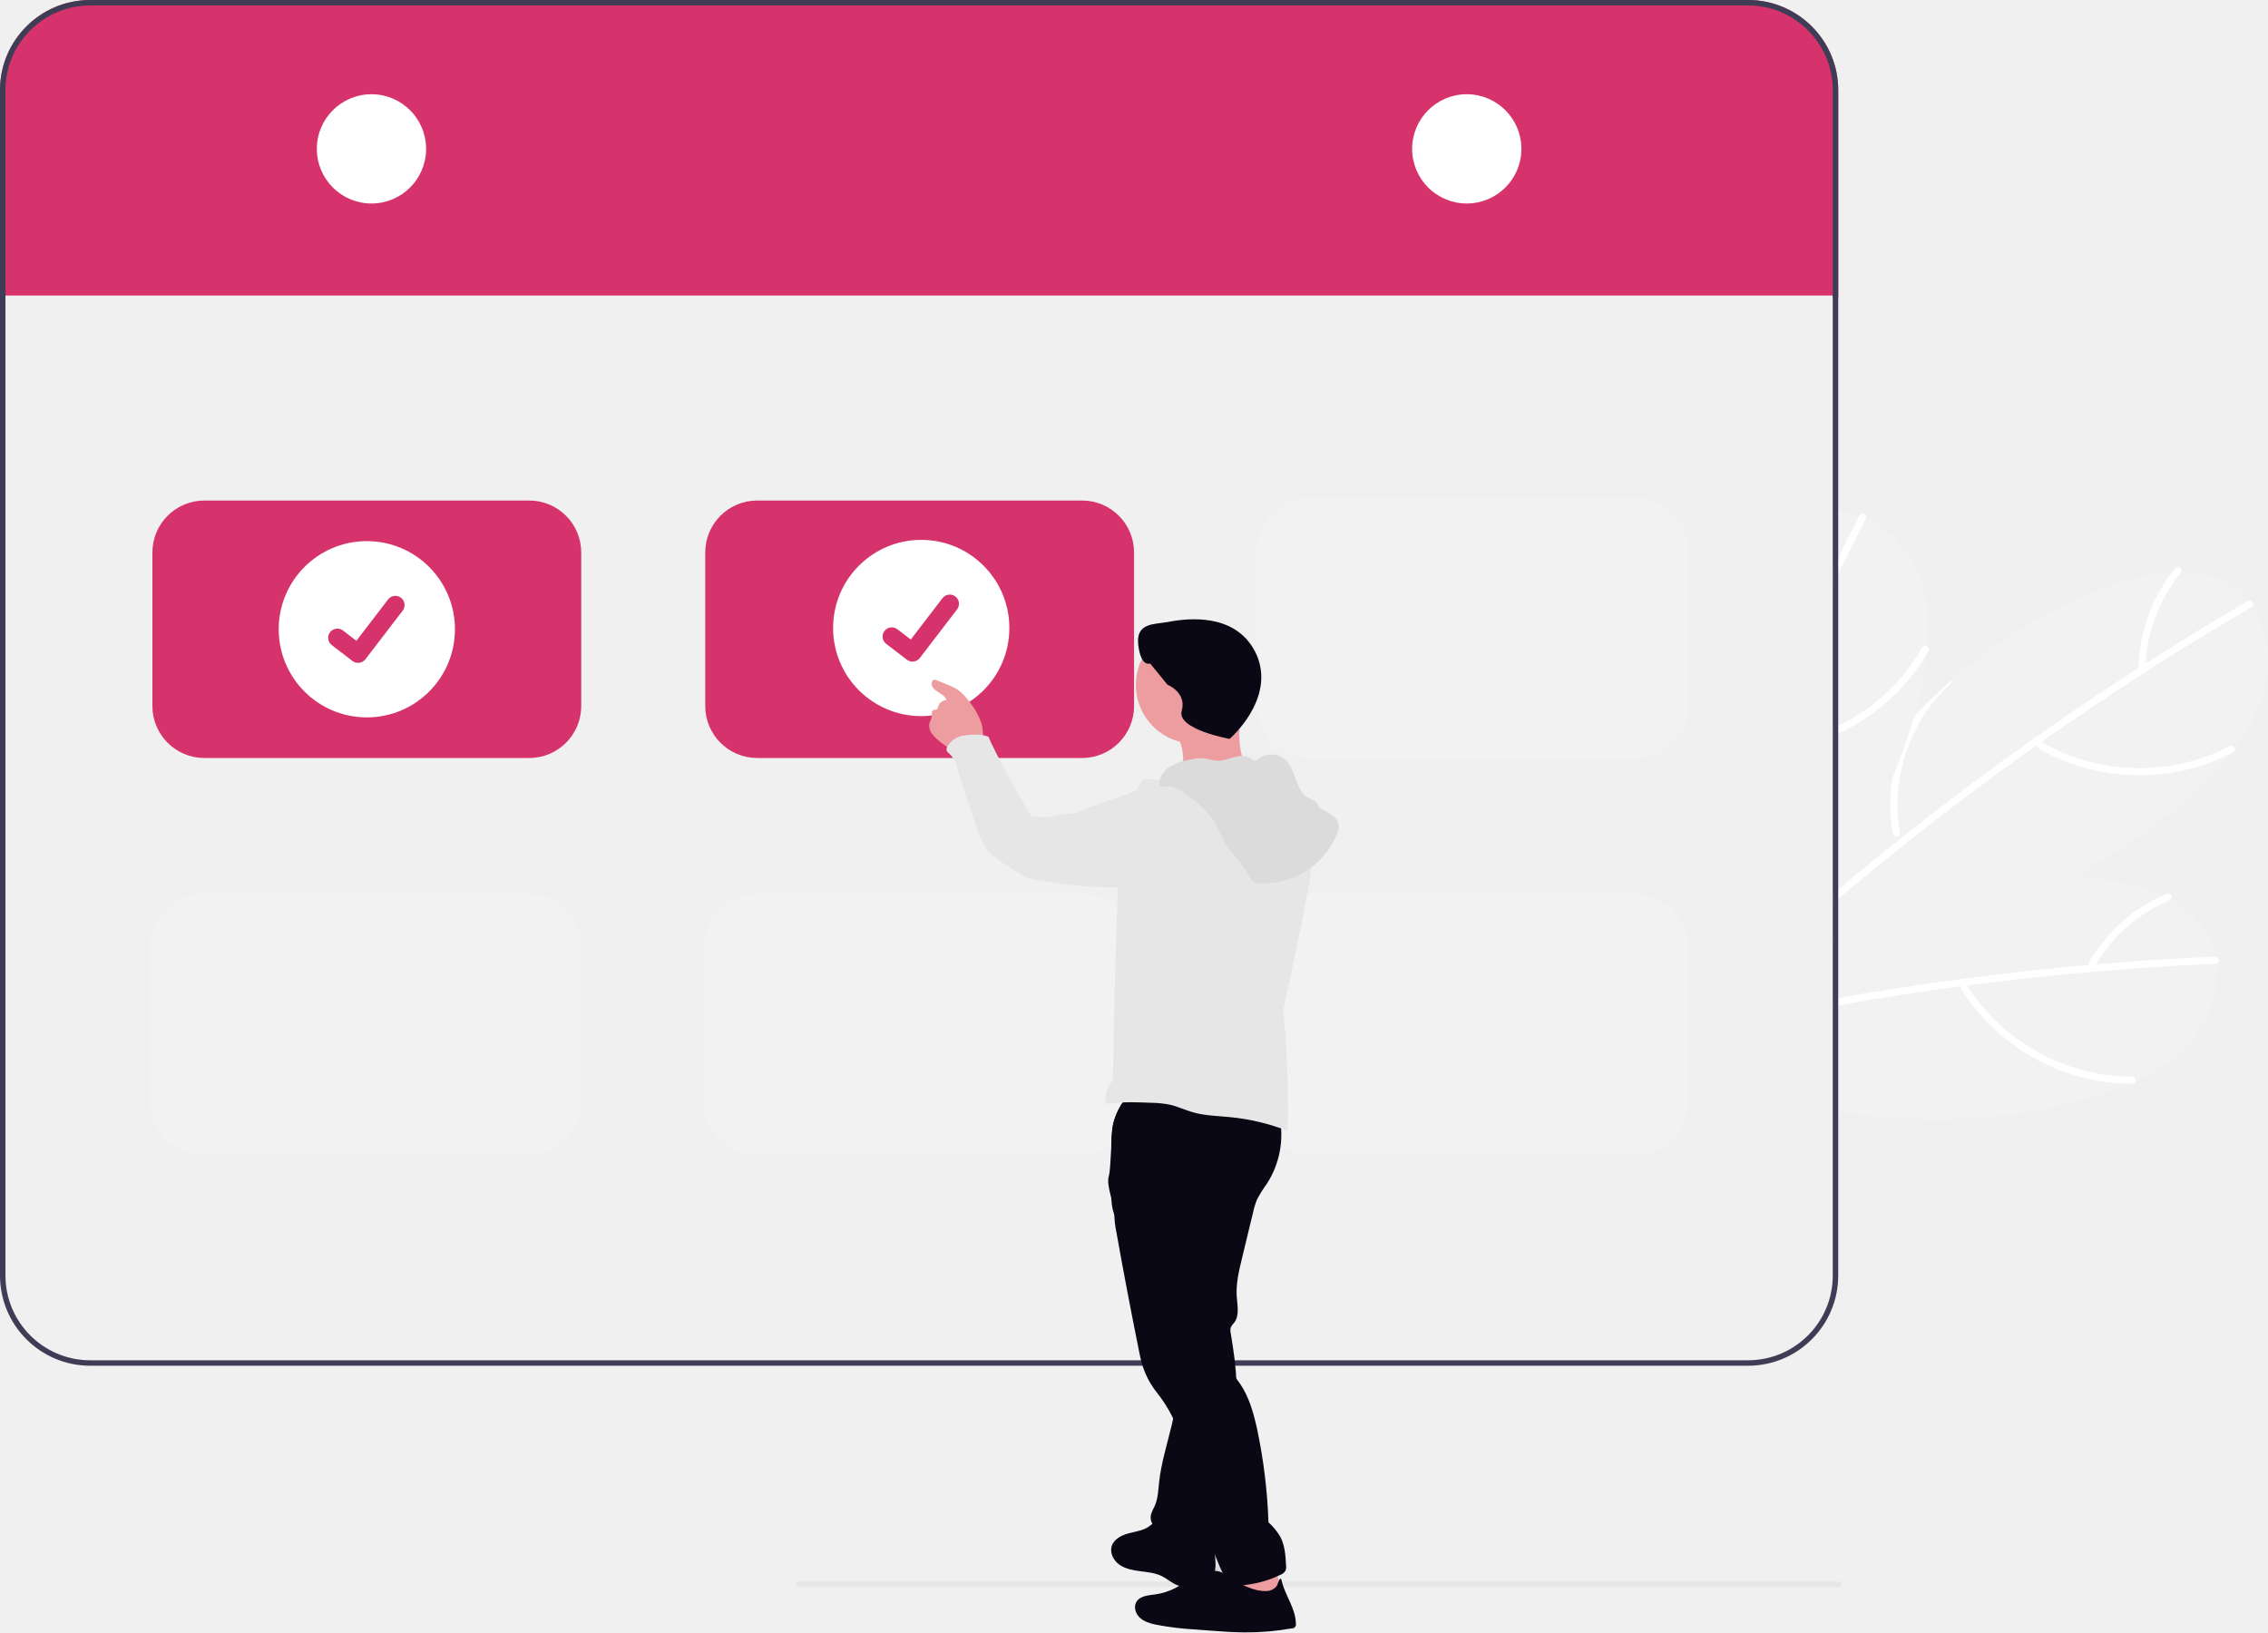
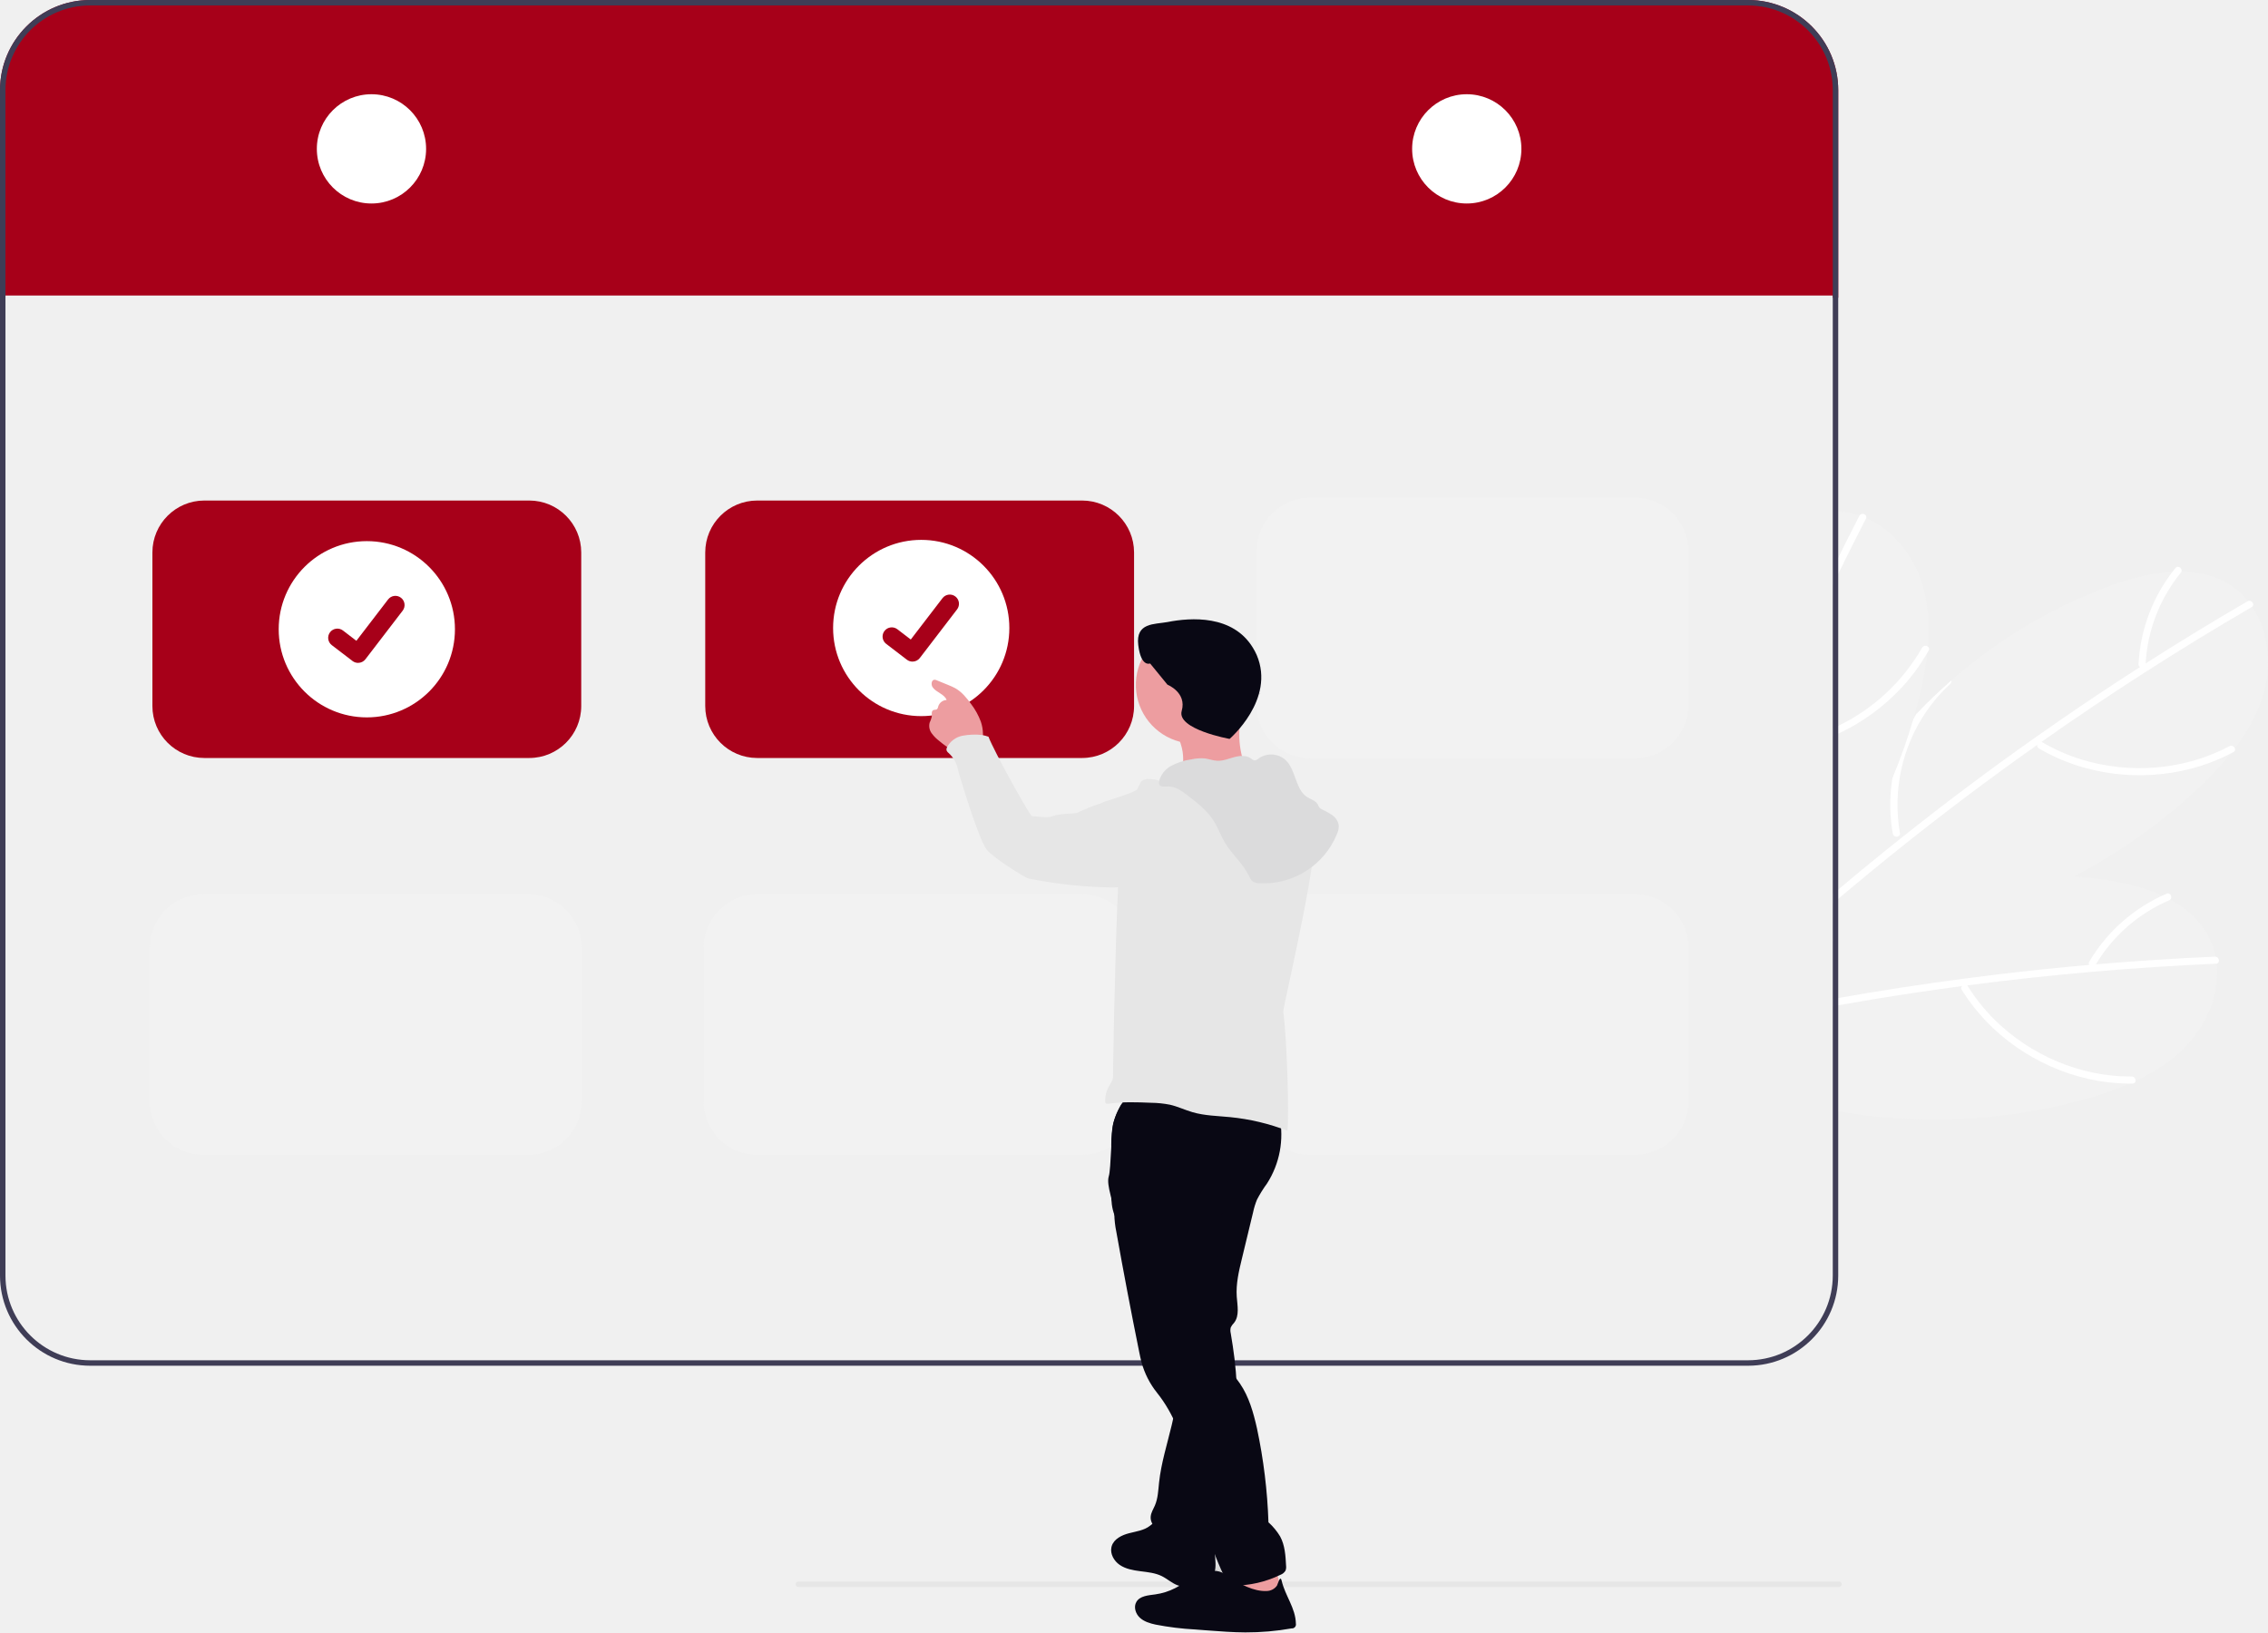
<svg xmlns="http://www.w3.org/2000/svg" width="960.001" height="690.941" viewBox="0 0 960.001 690.941" role="img" artist="Katerina Limpitsouni" source="https://undraw.co/">
  <defs>
    <linearGradient id="a-205" x1="-145.593" y1="1" x2="-145.593" gradientUnits="objectBoundingBox">
      <stop offset="0" stop-color="gray" stop-opacity="0.251" />
      <stop offset="0.535" stop-color="gray" stop-opacity="0.122" />
      <stop offset="1" stop-color="gray" stop-opacity="0.102" />
    </linearGradient>
  </defs>
  <g transform="translate(-480 -195)">
    <g transform="translate(1255.777 411.489)">
      <path d="M994.932,546.427c-6.231,6.808-13.959,11.876-22.345,15.811h-.01c-.789.374-1.578.738-2.377,1.082h-.01l-.01.01-.01-.01h-.01a.01.01,0,0,1-.01.01h-.01l-.01-.01c-.01.01-.01.01-.02,0l-.01.01-.01-.01h-.01c-.01.01-.01.01-.02,0h-.01a141.386,141.386,0,0,1-17.257,6.17,239.386,239.386,0,0,1-106.325,5.554l-2.023-.364V492.632c.668-.283,1.346-.566,2.023-.84q6.631-2.746,13.424-5.048,9.772-3.338,19.816-5.725a214.62,214.62,0,0,1,66.8-5.4q6.115.455,12.2,1.315c8.487,1.184,17.389,3.247,25.218,6.828h.01c1.143.536,2.266,1.093,3.379,1.689,6.959,3.773,12.826,8.963,16.407,16.074a30.922,30.922,0,0,1,2.752,8.082v.02c.2.971.344,1.952.455,2.923C1008.2,524.526,1003.236,537.343,994.932,546.427Z" transform="translate(-844.441 -321.168)" fill="#f2f2f2" />
      <path d="M1006.929,512.154a1.392,1.392,0,0,1-.3.04q-25.992,1.138-51.914,3.379h-.03c-.071.01-.131.01-.2.02q-26.614,2.306-53.118,5.776c-.748.1-1.487.2-2.226.293q-18.329,2.443-36.588,5.422-8.057,1.32-16.084,2.751c-.678.121-1.345.233-2.023.364v-3.065c.678-.131,1.355-.243,2.023-.364q26.736-4.734,53.653-8.265,6.767-.91,13.555-1.72,19.6-2.367,39.269-4.087l2.873-.243q25.173-2.14,50.416-3.247a.954.954,0,0,1,.243.02C1008.092,509.372,1008.436,511.8,1006.929,512.154Z" transform="translate(-844.441 -320.772)" fill="#fff" />
      <path d="M970.322,559.809c-21.587.159-42.853-8.995-58.122-24.145a78.719,78.719,0,0,1-11.313-14.233c-1.029-1.65-3.437.17-2.417,1.806,11.858,19.018,31.611,32.565,53.389,37.547A81.746,81.746,0,0,0,970.71,562.8C972.645,562.787,972.244,559.8,970.322,559.809Z" transform="translate(-843.82 -320.639)" fill="#fff" />
      <path d="M879.7,480.95a1.712,1.712,0,0,1-1.264,1.143,65.975,65.975,0,0,0-14.242,5.564,69.195,69.195,0,0,0-17.733,13.4c-.273.273-.536.546-.789.829-.425.445-.83.9-1.234,1.366v-4.41c.648-.688,1.325-1.366,2.023-2.013a72.747,72.747,0,0,1,13.423-10.156Q869.66,483.337,879.7,480.95Z" transform="translate(-844.441 -321.1)" fill="#fff" />
      <path d="M984.476,482.873a70.206,70.206,0,0,0-32.8,28.916,1.517,1.517,0,0,0,.8,1.976,1.545,1.545,0,0,0,1.976-.8,66.812,66.812,0,0,1,31.152-27.3c1.786-.763.655-3.56-1.134-2.8Z" transform="translate(-843.202 -321.079)" fill="#fff" />
      <path d="M1027.109,398.517c-2.347,8.922-6.848,17-12.442,24.379l-.01.01c-.516.688-1.052,1.386-1.608,2.053v.01a140.887,140.887,0,0,1-12.554,13.545,236.13,236.13,0,0,1-53.987,38.571c-31.024,16.205-65.7,25.785-100.043,26.331-.263.01-.526.01-.789.01-.415.01-.83.01-1.234.01V457.461c.657-1.254,1.335-2.509,2.023-3.753a222.064,222.064,0,0,1,32.4-44.327c.3-.334.617-.668.93-.991q7.1-7.5,14.89-14.273a213.258,213.258,0,0,1,68.068-40.311c8.062-2.893,16.9-5.21,25.5-5.665,1.264-.071,2.519-.1,3.783-.091,7.921.111,15.517,1.983,22,6.616a31.356,31.356,0,0,1,6.191,5.877c.627.779,1.2,1.578,1.76,2.4v.01C1028.688,372.965,1030.245,386.611,1027.109,398.517Z" transform="translate(-844.441 -322.636)" fill="#f2f2f2" />
      <path d="M1021.991,362.8v.01a1.466,1.466,0,0,1-.243.172q-22.457,13.064-44.347,27.08c-.02.01-.03.02-.051.03a1.71,1.71,0,0,1-.182.111q-22.5,14.415-44.367,29.8c-.607.425-1.224.86-1.841,1.295q-15.1,10.667-29.882,21.789-27.92,21.03-54.615,43.619c-.678.567-1.345,1.143-2.023,1.72V484.49c.668-.577,1.346-1.153,2.023-1.72q10.227-8.634,20.636-17.025c2.074-1.669,4.157-3.338,6.241-4.987q27.768-22.108,56.779-42.567h.01q5.706-4.021,11.431-7.971,16.266-11.2,32.9-21.86c.8-.516,1.608-1.032,2.417-1.548q21.289-13.6,43.133-26.3a1.506,1.506,0,0,1,.223-.111C1021.748,359.794,1023.174,361.8,1021.991,362.8Z" transform="translate(-844.441 -322.495)" fill="#fff" />
      <path d="M1011.34,421.156c-19.043,10.168-42.128,11.941-62.687,5.617a78.727,78.727,0,0,1-16.63-7.349c-1.678-.984-2.965,1.747-1.3,2.722,19.335,11.333,43.121,14.155,64.72,8.45a81.746,81.746,0,0,0,17.631-6.971c1.708-.912-.037-3.375-1.733-2.469Z" transform="translate(-843.453 -321.813)" fill="#fff" />
      <path d="M869.575,458.463a69.341,69.341,0,0,1-.964-16.053,73.158,73.158,0,0,1,10.905-34.546q7.109-7.493,14.894-14.275a1.724,1.724,0,0,1-.593,1.6,66.2,66.2,0,0,0-10.026,11.539,69.921,69.921,0,0,0-11.21,51.481,1.226,1.226,0,0,1-.317,1.156,1.643,1.643,0,0,1-2.688-.906Z" transform="translate(-844.164 -322.11)" fill="#fff" />
      <path d="M987.988,346.619a70.2,70.2,0,0,0-15.611,40.842A1.517,1.517,0,0,0,974,388.838a1.545,1.545,0,0,0,1.378-1.628,66.812,66.812,0,0,1,14.908-38.643C991.517,347.062,989.217,345.111,987.988,346.619Z" transform="translate(-842.963 -322.659)" fill="#fff" />
      <path d="M884.712,380.124v.01c-.07.87-.152,1.73-.243,2.59v.02a142.92,142.92,0,0,1-3.287,18.168c-.708,2.934-1.477,5.847-2.316,8.76-.1.374-.213.749-.324,1.113v.01a232.174,232.174,0,0,1-8.841,24.935,241.68,241.68,0,0,1-23.236,42.708c-.657.981-1.335,1.962-2.023,2.934V322.96c.678-.04,1.346-.04,2.023-.02q.485,0,.971.03a30.671,30.671,0,0,1,8.376,1.629c.951.314,1.871.668,2.782,1.062,11.036,4.835,19.705,15.5,23.468,27.221C884.884,361.663,885.45,370.9,884.712,380.124Z" transform="translate(-844.441 -322.927)" fill="#f2f2f2" />
      <path d="M858.593,325.649a1.087,1.087,0,0,1-.112.283q-6.145,11.942-12.017,24c-.678,1.386-1.355,2.782-2.023,4.168v-6.879q1-2.064,2.023-4.127,4.537-9.2,9.226-18.309a1.31,1.31,0,0,1,.122-.2C856.742,323.252,859.048,324.163,858.593,325.649Z" transform="translate(-844.441 -322.915)" fill="#fff" />
      <path d="M885.035,381.1c-.182.324-.364.647-.567.971a80.739,80.739,0,0,1-10.54,14.4,86.908,86.908,0,0,1-27.464,20c-.668.324-1.345.627-2.023.91V414.1c.678-.3,1.355-.617,2.023-.941a81.8,81.8,0,0,0,35.779-33.2,1.664,1.664,0,0,1,2.468-.475,1.166,1.166,0,0,1,.323,1.619Z" transform="translate(-844.441 -322.277)" fill="#fff" />
    </g>
-     <path d="M951.53,205.653V293.52h-2.312v-.936H175.754v.936h-2.312V205.653A38.19,38.19,0,0,1,211.594,167.5H913.377a38.19,38.19,0,0,1,38.153,38.153Z" transform="translate(306.559 27.5)" fill="#d6336c" />
+     <path d="M951.53,205.653V293.52h-2.312v-.936H175.754v.936h-2.312V205.653A38.19,38.19,0,0,1,211.594,167.5H913.377a38.19,38.19,0,0,1,38.153,38.153Z" transform="translate(306.559 27.5)" fill="#a70019" />
    <path d="M913.377,167.5H211.594a38.19,38.19,0,0,0-38.153,38.153V707.422a38.19,38.19,0,0,0,38.153,38.153H913.377a38.191,38.191,0,0,0,38.153-38.153V205.653A38.19,38.19,0,0,0,913.377,167.5Zm35.841,539.922a35.886,35.886,0,0,1-35.841,35.841H211.594a35.886,35.886,0,0,1-35.841-35.841V205.653a35.886,35.886,0,0,1,35.841-35.841H913.377a35.886,35.886,0,0,1,35.841,35.841Z" transform="translate(306.559 27.5)" fill="#3f3d56" />
    <circle cx="23.123" cy="23.123" r="23.123" transform="translate(614.113 234.887)" fill="#fff" />
    <circle cx="23.123" cy="23.123" r="23.123" transform="translate(1077.73 234.887)" fill="#fff" />
-     <path d="M388.773,459.72H251.218a22,22,0,0,1-21.98-21.98V372.727a22,22,0,0,1,21.98-21.98H388.773a22,22,0,0,1,21.98,21.98V437.74a22.005,22.005,0,0,1-21.98,21.98Z" transform="translate(315.271 56.114)" fill="#d6336c" />
-     <path d="M591.171,459.72H453.617a22,22,0,0,1-21.98-21.98V372.727a22,22,0,0,1,21.98-21.98H591.171a22,22,0,0,1,21.98,21.98V437.74a22.005,22.005,0,0,1-21.98,21.98Z" transform="translate(346.877 56.114)" fill="#d6336c" />
+     <path d="M388.773,459.72H251.218a22,22,0,0,1-21.98-21.98V372.727a22,22,0,0,1,21.98-21.98H388.773a22,22,0,0,1,21.98,21.98V437.74a22.005,22.005,0,0,1-21.98,21.98Z" transform="translate(315.271 56.114)" fill="#a70019" />
+     <path d="M591.171,459.72H453.617a22,22,0,0,1-21.98-21.98V372.727a22,22,0,0,1,21.98-21.98H591.171a22,22,0,0,1,21.98,21.98V437.74a22.005,22.005,0,0,1-21.98,21.98Z" transform="translate(346.877 56.114)" fill="#a70019" />
    <path d="M591.261,605.191H453.707a22.672,22.672,0,0,1-22.646-22.646V517.531a22.672,22.672,0,0,1,22.646-22.646H591.261a22.672,22.672,0,0,1,22.646,22.646v65.014A22.672,22.672,0,0,1,591.261,605.191Z" transform="translate(346.785 78.621)" fill="#f2f2f2" />
    <path d="M388.473,605.191H250.918a22.672,22.672,0,0,1-22.646-22.646V517.531a22.672,22.672,0,0,1,22.646-22.646H388.473a22.672,22.672,0,0,1,22.646,22.646v65.014a22.672,22.672,0,0,1-22.646,22.646Z" transform="translate(315.121 78.621)" fill="#f2f2f2" />
    <path d="M793.66,605.191H656.105a22.672,22.672,0,0,1-22.646-22.646V517.531a22.672,22.672,0,0,1,22.646-22.646H793.66a22.672,22.672,0,0,1,22.646,22.646v65.014A22.672,22.672,0,0,1,793.66,605.191Z" transform="translate(378.391 78.621)" fill="#f2f2f2" />
    <path d="M793.66,460.013H656.105a22.672,22.672,0,0,1-22.646-22.646V372.353a22.672,22.672,0,0,1,22.646-22.646H793.66a22.672,22.672,0,0,1,22.646,22.646v65.014A22.672,22.672,0,0,1,793.66,460.013Z" transform="translate(378.391 55.952)" fill="#f2f2f2" />
    <circle cx="37.3" cy="37.3" r="37.3" transform="translate(597.969 424.047)" fill="#fff" />
-     <path d="M306.25,414.013a3.868,3.868,0,0,1-2.328-.773l-.042-.031-8.766-6.711a3.894,3.894,0,0,1,4.737-6.183l5.678,4.354,13.417-17.5a3.894,3.894,0,0,1,5.46-.721l-.083.113.086-.112a3.9,3.9,0,0,1,.721,5.46l-15.782,20.582A3.9,3.9,0,0,1,306.25,414.013Z" transform="translate(325.32 61.563)" fill="#d6336c" />
+     <path d="M306.25,414.013a3.868,3.868,0,0,1-2.328-.773l-.042-.031-8.766-6.711a3.894,3.894,0,0,1,4.737-6.183l5.678,4.354,13.417-17.5a3.894,3.894,0,0,1,5.46-.721l-.083.113.086-.112a3.9,3.9,0,0,1,.721,5.46l-15.782,20.582A3.9,3.9,0,0,1,306.25,414.013Z" transform="translate(325.32 61.563)" fill="#a70019" />
    <circle cx="37.3" cy="37.3" r="37.3" transform="translate(832.637 423.512)" fill="#fff" />
-     <path d="M509.225,413.549a3.868,3.868,0,0,1-2.328-.773l-.042-.031-8.766-6.711a3.894,3.894,0,0,1,4.737-6.183L508.5,404.2l13.417-17.5a3.894,3.894,0,0,1,5.46-.721l-.083.113.086-.112a3.9,3.9,0,0,1,.721,5.46L512.323,412.03a3.9,3.9,0,0,1-3.1,1.52Z" transform="translate(357.014 61.491)" fill="#d6336c" />
+     <path d="M509.225,413.549a3.868,3.868,0,0,1-2.328-.773l-.042-.031-8.766-6.711a3.894,3.894,0,0,1,4.737-6.183L508.5,404.2l13.417-17.5a3.894,3.894,0,0,1,5.46-.721l-.083.113.086-.112a3.9,3.9,0,0,1,.721,5.46L512.323,412.03a3.9,3.9,0,0,1-3.1,1.52Z" transform="translate(357.014 61.491)" fill="#a70019" />
    <path d="M906.378,732.812H465.885a1.156,1.156,0,0,1,0-2.312H906.378a1.156,1.156,0,0,1,0,2.312Z" transform="translate(352.043 133.911)" fill="#e6e6e6" />
    <g transform="translate(-683.91)">
      <path d="M279.454,796.9a.406.406,0,0,1,.085.043c-1.042-2.25-2.013-4.526-2.9-6.838-.1-.271-.2-.551-.306-.823.008.07.008.14.018.219.026.438.061.875.1,1.322.053.691.1,1.392.1,2.093.008.219.008.426.008.648a12.8,12.8,0,0,1-.263,2.539h.035c.219.018.42.026.631.061a8.568,8.568,0,0,1,2.387.682.521.521,0,0,1,.1.053Z" transform="translate(1401.857 63.627)" fill="url(#a-205)" />
      <path d="M18.5,67.489c.193-3.651,1.432-7.193,1.524-10.847a20.828,20.828,0,0,0-1.087-6.956q-.134-.37-.271-.737a24.868,24.868,0,1,1,25.7-8.668c-.095.345-.182.677-.252.987a7.086,7.086,0,0,0-.133.751,36.592,36.592,0,0,0,1.052,13.559c.937,3.421,2.526,6.9,5.51,8.824-5.785-.871-11.557.268-17.345,1.407a68.581,68.581,0,0,1-13.139,1.717C19.542,67.526,19.019,67.515,18.5,67.489Z" transform="translate(1644.709 460.025)" fill="#ed9da0" />
      <path d="M393.158,389.082a15.738,15.738,0,0,0,3.288,3.314c.817.669,1.654,1.353,2.531,1.968a10.853,10.853,0,0,0,5.383,2.19c2.565.171,8.008-1.332,9.6-3.529a6.365,6.365,0,0,0,.917-3.676,16.911,16.911,0,0,0-.884-5.142,28.657,28.657,0,0,0-4.151-7.512c-1.855-2.578-3.921-5.114-6.676-6.676a25.892,25.892,0,0,0-2.839-1.306c-1.674-.682-3.341-1.372-5.015-2.056a2.422,2.422,0,0,0-.91-.241c-1.346.014-1.594,2.069-.83,3.18,1.527,2.237,4.962,2.859,5.926,5.4a3.847,3.847,0,0,0-3.576,2.772,1.96,1.96,0,0,1-.482,1.118c-.442.355-1.132.154-1.634.422-.891.476-.5,1.8-.6,2.805a13.125,13.125,0,0,1-.917,2.524,5.363,5.363,0,0,0,.863,4.446Z" transform="translate(1165.104 116.29)" fill="#ed9da0" />
      <path d="M269.715,808.553c-.828-.828-2.183-.687-3.34-.5a123.916,123.916,0,0,1-18.779,1.519c-.788-3.845,1.5-7.586,2.235-11.437a10.309,10.309,0,0,1,.744-2.892c.886-1.7,2.883-2.477,4.759-2.872,3.384-.713,8.674-1.973,10.564,1.449C268.164,797.923,268.889,803.987,269.715,808.553Z" transform="translate(1436.955 63.346)" fill="#ed9da0" />
      <path d="M283.33,791.776c2.551,1.74,5.718,2.284,8.784,2.678s6.226.69,9.005,2.056c2.4,1.185,4.419,3.127,6.957,3.977a14.491,14.491,0,0,0,7.225.114c2.852-.535,5.892-1.574,7.432-4.038,1.372-2.19,1.226-4.968,1.038-7.546q-.332-4.368-.649-8.751a4.167,4.167,0,0,0-.542-2.115c-2.062-3.006-7.075,1.259-9.762,1.252-4.252-.007-8.818-2.31-11.884-5.129a3.615,3.615,0,0,0-.924-.7c-1.212-.542-2.424.462-3.5,1.339-.12.1-.241.2-.361.295-2.484,1.968-5.818,2.37-8.885,3.167s-6.36,2.4-7.312,5.43a4.617,4.617,0,0,0-.147.582C279.247,787.177,280.94,790.143,283.33,791.776Z" transform="translate(1354.533 65.602)" fill="#090814" />
      <path d="M319.114,576.021a38.331,38.331,0,0,1-5.253,28.282,52.807,52.807,0,0,0-4.27,6.847,31.115,31.115,0,0,0-1.666,5.426l-4.732,19.587c-1.279,5.285-2.564,10.677-2.18,16.1.268,3.781,1.221,8.033-1.108,11.022a8.12,8.12,0,0,0-1.408,1.931,4.889,4.889,0,0,0-.023,2.545c2.394,14.221,4.17,29.088-.155,42.845-3.921,12.469-4.143,26.285-7.476,38.924a8.677,8.677,0,0,1-2.07,4.316,6.785,6.785,0,0,1-3.1,1.475c-4.911,1.169-10.1-.2-14.678-2.323-3.219-1.492-6.684-4.108-6.409-7.645.131-1.683,1.114-3.154,1.781-4.708,1.308-3.04,1.413-6.437,1.767-9.729.886-8.268,3.434-16.244,5.36-24.331s3.234-16.536,1.6-24.686a215.944,215.944,0,0,0-15.882-48.857,5.894,5.894,0,0,0-1.455-2.188,15.045,15.045,0,0,1-2.059-1.405,6.212,6.212,0,0,1-.942-2.561c-.716-2.58-2.844-4.483-4.27-6.749-3.6-5.721-2.46-13.055-2.327-19.814.13-6.573-.817-13.207.261-19.69s4.793-13.114,11.045-15.146c3.1-1.007,6.446-.778,9.686-.458C286.318,566.734,303,569.853,319.114,576.021Z" transform="translate(1386.389 91.587)" fill="#090814" />
      <path d="M248.142,617.695a41.051,41.051,0,0,0,.863,7.6q4.54,25.459,9.675,50.812c.3,1.466.6,2.933.991,4.372a35.457,35.457,0,0,0,6.555,12.9c14.269,17.783,15.5,43.608,23.24,65.053.522,1.449,1.044,2.906,1.6,4.339a108.352,108.352,0,0,0,4.773,10.654,3.047,3.047,0,0,0,.984,1.272,2.921,2.921,0,0,0,1.553.3,45.345,45.345,0,0,0,20.106-4.573,4.165,4.165,0,0,0,2.136-1.774,4.292,4.292,0,0,0,.228-2.046c-.214-4.252-.476-8.657-2.5-12.393a26.444,26.444,0,0,0-4.955-6.006,227.384,227.384,0,0,0-4.858-39.744c-1.506-6.662-3.368-13.4-7.237-19.028-2.852-4.158-6.943-8.262-6.441-13.277.221-2.2,1.145-4.944-.649-6.24-.783-.569-1.942-.643-2.472-1.449a2.756,2.756,0,0,1-.349-1.245,30.745,30.745,0,0,1,.636-10.291,54.279,54.279,0,0,0,1.534-6.709,8.447,8.447,0,0,0-1.688-6.478c-.094-4.58.033-9.333-.061-13.906a25.792,25.792,0,0,1,.643-7.767c.348-1.2.877-2.343,1.145-3.569.957-4.4-1.433-9.668,1.412-13.156,1.185-1.449,3.013-2.169,4.566-3.214a16.753,16.753,0,0,0,6.267-9.012,49.738,49.738,0,0,0,1.775-11.034,11.356,11.356,0,0,0,.026-2.387,4.366,4.366,0,0,0-.321-1.193c-.884-1.989-3.261-2.758-5.377-3.267a174.1,174.1,0,0,0-41.057-4.8c-5.114-3.482-7.994-2.237-10.164,1.449a38.131,38.131,0,0,0-2.892,7.063c-.991,2.993-1.051,19.745-2.015,22.751C244.567,605.61,248.189,613.591,248.142,617.695Z" transform="translate(1387.432 91.138)" fill="#090814" />
      <path d="M19274.021,7160.922c-5.342-.523-10.785-.591-15.937-2.089-3.219-.94-6.273-2.419-9.545-3.166a43.488,43.488,0,0,0-8.041-.824c-5.957-.243-11.957-.48-17.857.4-.475.068-1.061.106-1.342-.281a1.24,1.24,0,0,1-.18-.7,11.9,11.9,0,0,1,1.521-6.33c.752-1.323,1.8-2.623,1.77-4.149-.039-.527.8-52.194,2.146-80.175a33.731,33.731,0,0,1-3.77.082,195.283,195.283,0,0,1-34.105-3.752c-1.273-.218-15-8.739-17.812-12.326-3.344-4.329-11.764-32.107-12.061-33.687a12.851,12.851,0,0,0-3.945-7.1,2.594,2.594,0,0,1-.936-1.251,1.985,1.985,0,0,1,.223-1.216,9.372,9.372,0,0,1,6.477-4.857,27.882,27.882,0,0,1,8.348-.33,18.9,18.9,0,0,1,2.732.727c2.205,5.972,17.576,33.644,18.381,33.6,2.2.136,6.941.94,8.934,0,2.258-1.057,9.674-1.1,10.072-1.319.9-.523,8.957-4.013,10.01-3.9-.66-.591,14.609-4.43,15.66-6.267.33-.575.426-1.331.883-1.77a4.577,4.577,0,0,1,.693-1.381,4.4,4.4,0,0,1,3.537-1.047,15.611,15.611,0,0,1,4.615.848v0c1.08,1.255,2.535,2.637,4.145,2.235a5.674,5.674,0,0,0,1.613-.863c2.865-1.847,6.385-2.283,9.758-2.792a143.186,143.186,0,0,0,20.086-4.518,20.61,20.61,0,0,1,5.943-1.207c4.217.024,7.949,2.821,10.592,6.107s4.512,7.125,7.1,10.45c1.848,2.366,4.049,4.455,5.773,6.912,4.354,6.2-13.281,80-13.043,81.243,1.652,11.745,2.52,44.429,1.787,50.454A92.187,92.187,0,0,0,19274.021,7160.922Z" transform="translate(-17589.389 -6493.069)" fill="#e6e6e6" />
      <path d="M224.918,407.565a25.14,25.14,0,0,1,8.9-2.929,18.751,18.751,0,0,1,5.661-.407c1.75.218,3.43.894,5.191.992,2.472.138,4.841-.865,7.23-1.518s5.146-.9,7.16.541a3.09,3.09,0,0,0,1.557.828,2.727,2.727,0,0,0,1.61-.789,9.173,9.173,0,0,1,11.433.6c4.558,4.275,4.043,12.626,9.385,15.868,1.473.893,3.355,1.364,4.215,2.859a10.558,10.558,0,0,0,.727,1.375,3.723,3.723,0,0,0,1.285.916,24.956,24.956,0,0,1,4.4,2.531,6.3,6.3,0,0,1,2.534,4.248,8,8,0,0,1-.778,3.573,33.525,33.525,0,0,1-32.582,20.832,5.157,5.157,0,0,1-3.409-1.065,6.443,6.443,0,0,1-1.193-1.971c-2.511-5.266-7.229-9.154-10.224-14.16-1.785-2.983-2.931-6.321-4.789-9.26-2.817-4.455-7.1-7.746-11.295-10.94-2.364-1.8-5-3.691-7.968-3.565-2.647.113-4.574.256-3.6-2.993a10.4,10.4,0,0,1,4.559-5.568Z" transform="translate(1434.381 111.787)" fill="#e6e6e6" />
      <path d="M224.918,407.565a25.14,25.14,0,0,1,8.9-2.929,18.751,18.751,0,0,1,5.661-.407c1.75.218,3.43.894,5.191.992,2.472.138,4.841-.865,7.23-1.518s5.146-.9,7.16.541a3.09,3.09,0,0,0,1.557.828,2.727,2.727,0,0,0,1.61-.789,9.173,9.173,0,0,1,11.433.6c4.558,4.275,4.043,12.626,9.385,15.868,1.473.893,3.355,1.364,4.215,2.859a10.558,10.558,0,0,0,.727,1.375,3.723,3.723,0,0,0,1.285.916,24.956,24.956,0,0,1,4.4,2.531,6.3,6.3,0,0,1,2.534,4.248,8,8,0,0,1-.778,3.573,33.525,33.525,0,0,1-32.582,20.832,5.157,5.157,0,0,1-3.409-1.065,6.443,6.443,0,0,1-1.193-1.971c-2.511-5.266-7.229-9.154-10.224-14.16-1.785-2.983-2.931-6.321-4.789-9.26-2.817-4.455-7.1-7.746-11.295-10.94-2.364-1.8-5-3.691-7.968-3.565-2.647.113-4.574.256-3.6-2.993a10.4,10.4,0,0,1,4.559-5.568Z" transform="translate(1434.381 111.787)" fill="#090814" opacity="0.05" />
      <path d="M242.838,817.065c1.8,1.681,4.278,2.417,6.682,2.939a120.421,120.421,0,0,0,16.631,2.055c1.808.134,3.622.275,5.43.415,5.3.4,10.613.811,15.939.83a109.908,109.908,0,0,0,19.6-1.694,1.663,1.663,0,0,0,1.79-1.989c-.115-6.624-4.54-11.769-6.028-18.224-.616-2.652-1.752,1.847-1.966,2.094a5.431,5.431,0,0,1-4.319,2.3c-5.47.3-11.6-3.027-15.939-5.986a20.408,20.408,0,0,0-2.953-1.827,8.688,8.688,0,0,0-2.387-.682,14.432,14.432,0,0,0-8.135,1.647c-3.267,1.62-6.137,3.951-9.367,5.618a26.33,26.33,0,0,1-8.4,2.659c-2.959.408-6.495.6-8.012,3.167a.025.025,0,0,0-.007.021C240.14,812.524,241.044,815.39,242.838,817.065Z" transform="translate(1403.521 62.637)" fill="#090814" />
      <path d="M263.908,372.848a4.594,4.594,0,0,1-1.717.639,5.54,5.54,0,0,1-4.59-.687Z" transform="translate(1433.861 115.494)" opacity="0.1" />
      <path d="M268.148,378.974s19.518-16.7,11.483-35.509a25.378,25.378,0,0,0-1.637-3.112c-8.509-13.923-26.14-12.821-36.142-10.84-5.47,1.01-13.518.17-12.361,9.725s5.018,7.805,5.018,7.805l7.343,8.981s8.267,3.284,6.037,11.089S268.148,378.974,268.148,378.974Z" transform="translate(1416.221 128.783)" fill="#090814" />
    </g>
  </g>
</svg>
